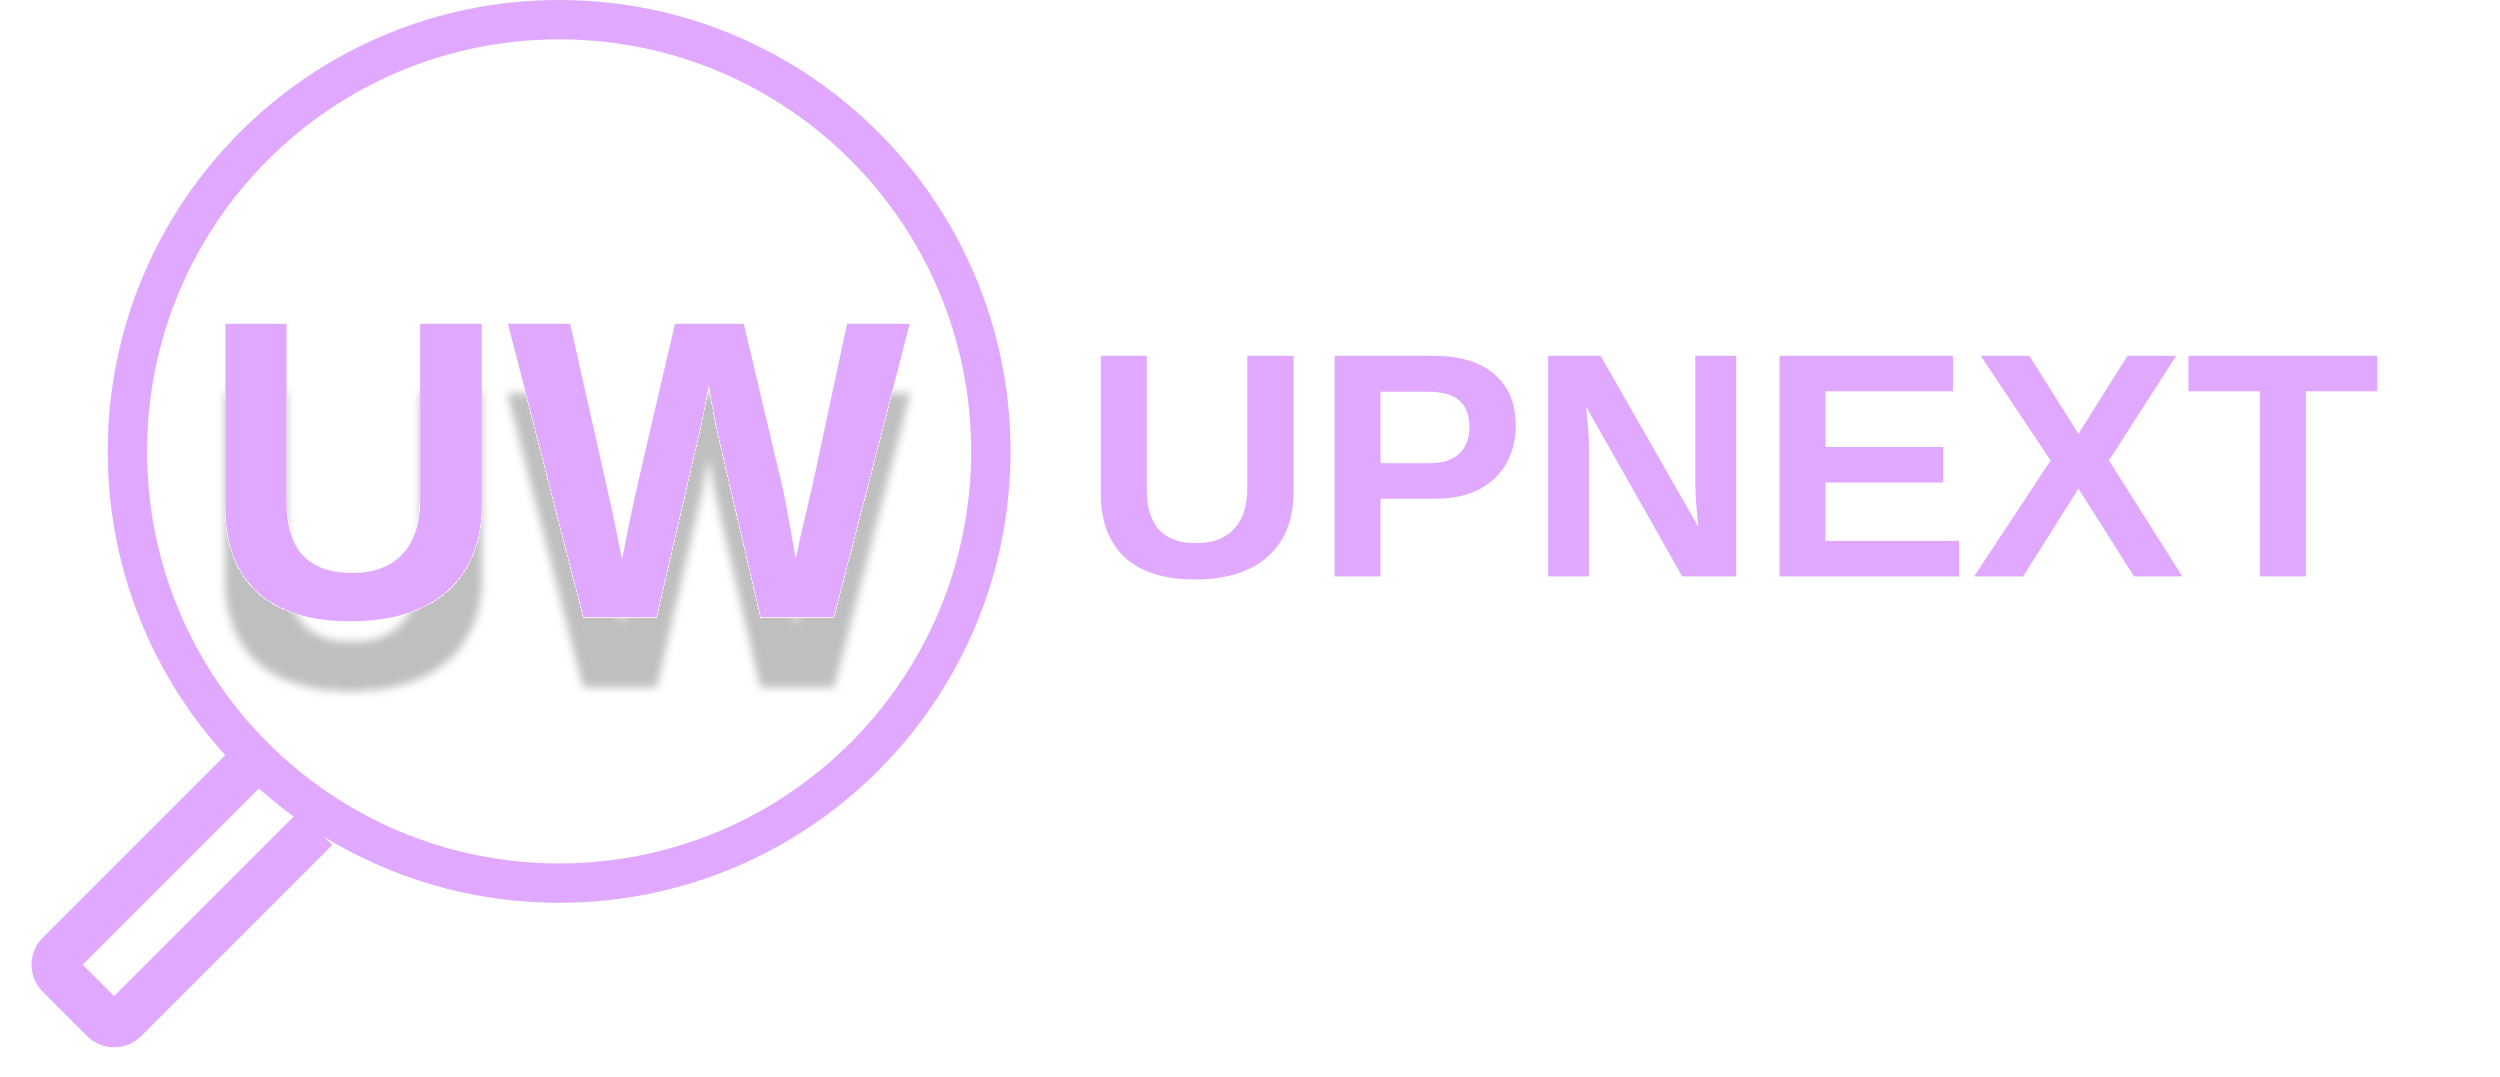
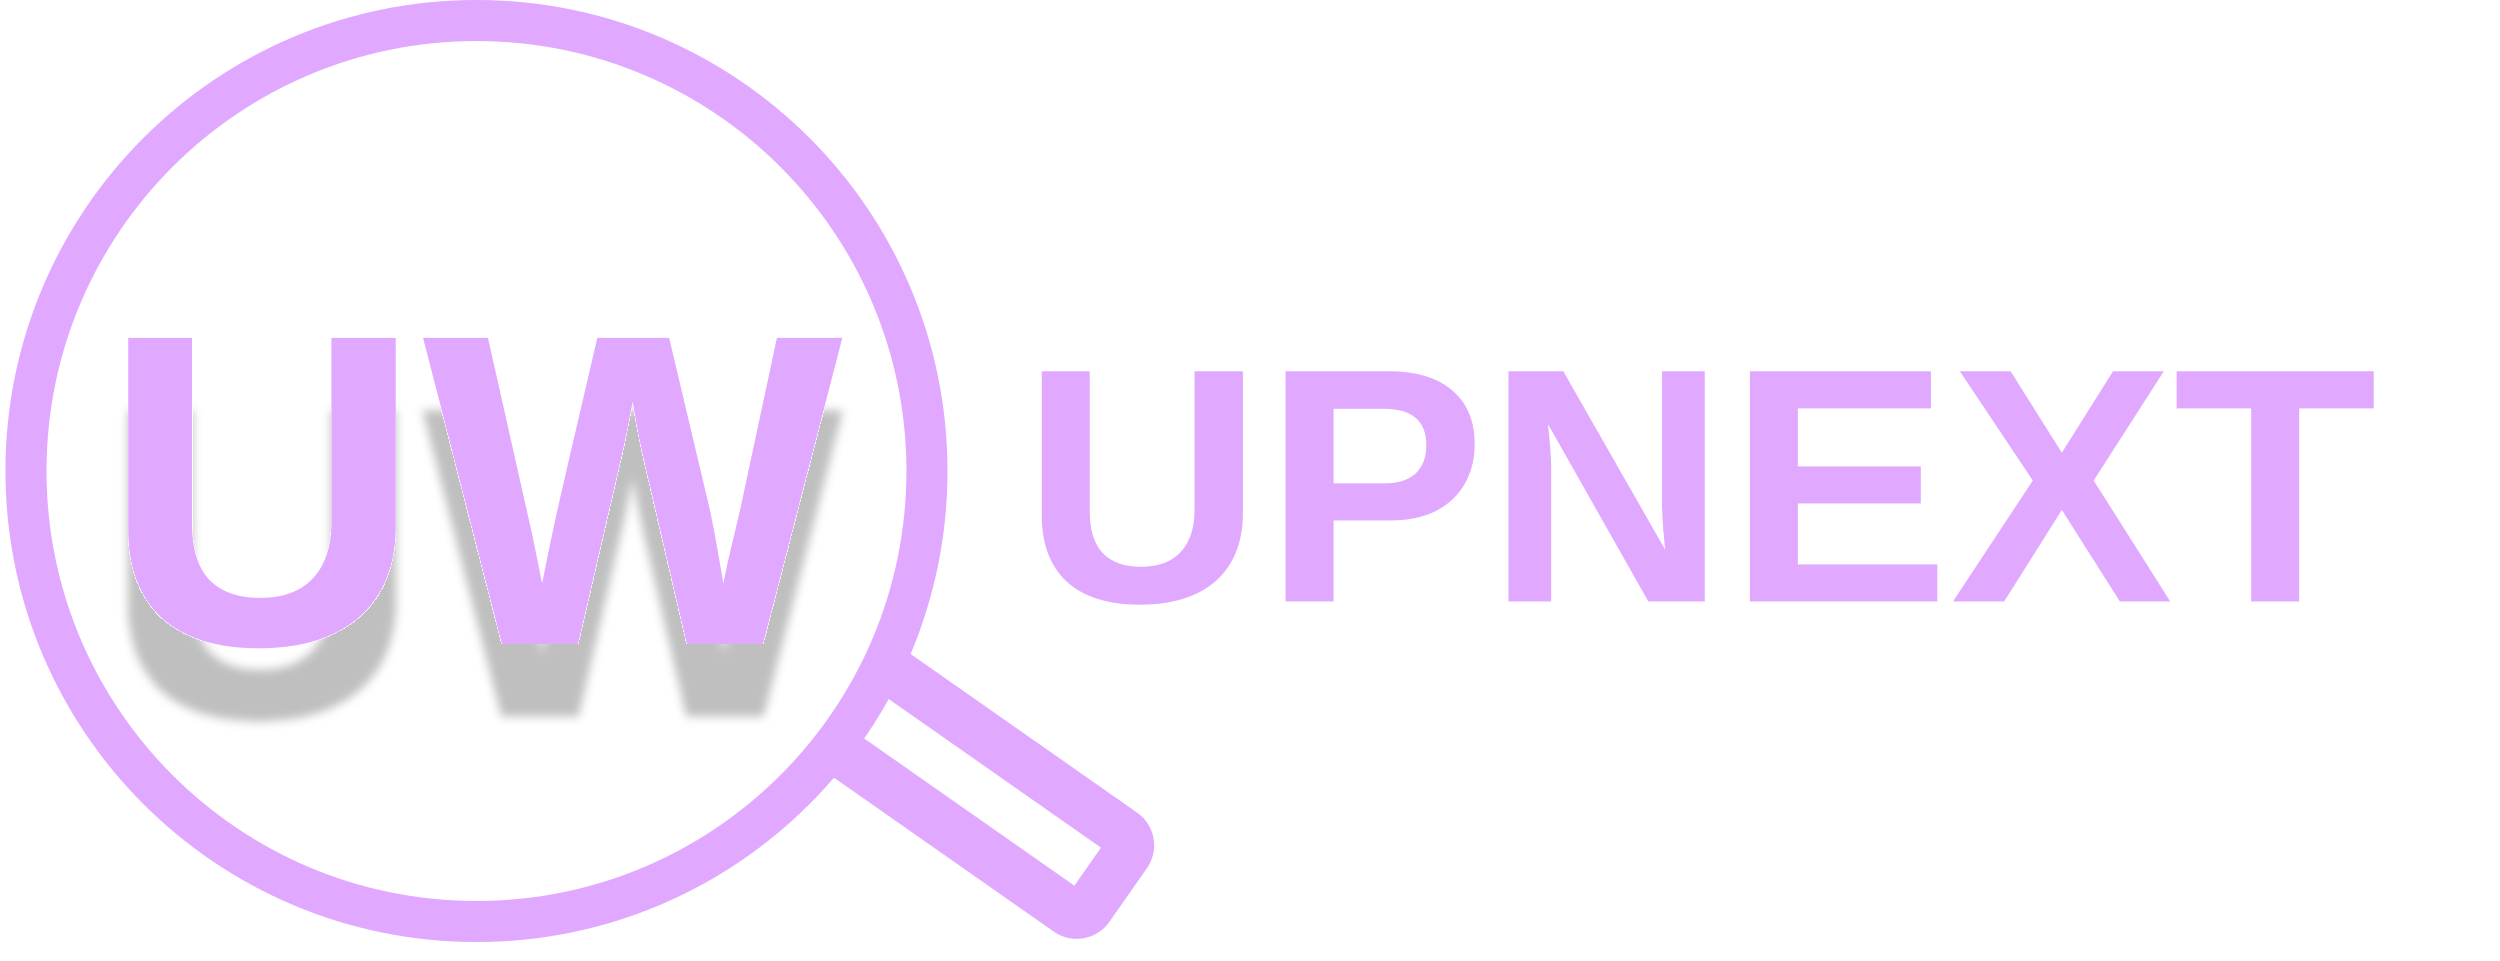
- <svg xmlns="http://www.w3.org/2000/svg" width="144" height="62" viewBox="0 0 144 62" fill="none">
-   <circle cx="32.206" cy="26" r="24.867" stroke="#E1A8FF" stroke-width="2.267" />
-   <g filter="url(#filter0_d_29_224)">
-     <path d="M20.174 35.785C17.846 35.785 16.06 35.223 14.818 34.099C13.594 32.954 12.983 31.327 12.983 29.216V18.651H16.504V28.949C16.504 30.291 16.82 31.307 17.451 31.997C18.102 32.668 19.04 33.004 20.263 33.004C21.525 33.004 22.492 32.648 23.163 31.938C23.853 31.208 24.199 30.172 24.199 28.831V18.651H27.75V29.038C27.75 31.189 27.089 32.856 25.767 34.039C24.445 35.203 22.581 35.785 20.174 35.785ZM48.021 35.549H43.819L41.54 25.783C41.264 24.639 41.027 23.435 40.83 22.172C40.633 23.218 40.475 24.017 40.356 24.569C40.238 25.102 39.39 28.762 37.811 35.549H33.609L29.259 18.651H32.84L35.296 29.571L35.829 32.205C36.046 31.1 36.263 30.044 36.48 29.038C36.697 28.012 37.496 24.55 38.877 18.651H42.842L44.973 27.647C45.151 28.318 45.437 29.837 45.831 32.205L46.127 30.814L46.778 28.061L48.791 18.651H52.401L48.021 35.549Z" fill="#E1A8FF" />
+ <svg xmlns="http://www.w3.org/2000/svg" width="138" height="53" viewBox="0 0 138 53" fill="none">
+   <circle cx="26.301" cy="26" r="24.867" stroke="#E1A8FF" stroke-width="2.267" />
+   <g filter="url(#filter0_d_81_635)">
+     <path d="M14.269 35.785C11.941 35.785 10.155 35.223 8.913 34.099C7.689 32.954 7.078 31.327 7.078 29.216V18.651H10.599V28.949C10.599 30.291 10.915 31.307 11.546 31.997C12.197 32.668 13.135 33.004 14.358 33.004C15.62 33.004 16.587 32.648 17.258 31.938C17.948 31.208 18.294 30.172 18.294 28.831V18.651H21.845V29.038C21.845 31.189 21.184 32.856 19.862 34.039C18.54 35.203 16.676 35.785 14.269 35.785ZM42.116 35.549H37.914L35.635 25.783C35.359 24.639 35.122 23.435 34.925 22.172C34.728 23.218 34.57 24.017 34.452 24.569C34.333 25.102 33.485 28.762 31.906 35.549H27.704L23.354 18.651H26.935L29.391 29.571L29.924 32.205C30.141 31.1 30.358 30.044 30.575 29.038C30.792 28.012 31.591 24.55 32.972 18.651H36.937L39.068 27.647C39.246 28.318 39.532 29.837 39.926 32.205L40.222 30.814L40.873 28.061L42.886 18.651H46.496L42.116 35.549Z" fill="#E1A8FF" />
  </g>
-   <path d="M68.817 33.378C67.067 33.378 65.724 32.955 64.79 32.11C63.87 31.25 63.41 30.026 63.41 28.439V20.495H66.058V28.238C66.058 29.247 66.295 30.011 66.77 30.53C67.259 31.034 67.964 31.287 68.884 31.287C69.833 31.287 70.56 31.02 71.064 30.486C71.584 29.937 71.843 29.158 71.843 28.149V20.495H74.513V28.305C74.513 29.922 74.016 31.175 73.022 32.065C72.028 32.941 70.627 33.378 68.817 33.378ZM87.308 24.522C87.308 25.338 87.122 26.072 86.751 26.725C86.38 27.363 85.846 27.86 85.149 28.216C84.452 28.557 83.629 28.728 82.679 28.728H79.52V33.2H76.872V20.495H82.568C84.096 20.495 85.268 20.851 86.084 21.563C86.9 22.26 87.308 23.247 87.308 24.522ZM84.637 24.567C84.637 23.232 83.851 22.564 82.279 22.564H79.52V26.681H82.346C83.072 26.681 83.636 26.503 84.037 26.147C84.437 25.776 84.637 25.249 84.637 24.567ZM96.893 33.2L91.353 23.41C91.456 24.359 91.516 25.123 91.531 25.702V33.2H89.172V20.495H92.198L97.828 30.352C97.724 29.447 97.665 28.624 97.65 27.882V20.495H100.008V33.2H96.893ZM102.5 33.2V20.495H112.491V22.542H105.148V25.746H111.935V27.793H105.148V31.153H112.847V33.2H102.5ZM122.922 33.2L119.718 28.149L116.536 33.2H113.71L118.116 26.525L114.088 20.495H116.892L119.718 24.989L122.544 20.495H125.348L121.476 26.525L125.704 33.2H122.922ZM132.819 22.542V33.2H130.171V22.542H126.055V20.495H136.936V22.542H132.819Z" fill="#E1A8FF" />
-   <path fill-rule="evenodd" clip-rule="evenodd" d="M13.47 43L2.459 54.011C1.6 54.87 1.6 56.263 2.459 57.122L5.018 59.681C5.877 60.54 7.27 60.54 8.129 59.681L19.14 48.67L17.21 46.74L6.573 57.377L4.763 55.567L15.4 44.93L13.47 43Z" fill="#E1A8FF" />
+   <path d="M62.912 33.378C61.161 33.378 59.819 32.955 58.884 32.11C57.965 31.25 57.505 30.026 57.505 28.439V20.495H60.153V28.238C60.153 29.247 60.39 30.011 60.865 30.53C61.354 31.034 62.059 31.287 62.978 31.287C63.928 31.287 64.655 31.02 65.159 30.486C65.678 29.937 65.938 29.158 65.938 28.149V20.495H68.608V28.305C68.608 29.922 68.111 31.175 67.117 32.065C66.123 32.941 64.721 33.378 62.912 33.378ZM81.402 24.522C81.402 25.338 81.217 26.072 80.846 26.725C80.475 27.363 79.941 27.86 79.244 28.216C78.547 28.557 77.723 28.728 76.774 28.728H73.614V33.2H70.966V20.495H76.663C78.191 20.495 79.362 20.851 80.178 21.563C80.994 22.26 81.402 23.247 81.402 24.522ZM78.732 24.567C78.732 23.232 77.946 22.564 76.374 22.564H73.614V26.681H76.44C77.167 26.681 77.731 26.503 78.131 26.147C78.532 25.776 78.732 25.249 78.732 24.567ZM90.988 33.2L85.447 23.41C85.551 24.359 85.611 25.123 85.625 25.702V33.2H83.267V20.495H86.293L91.922 30.352C91.819 29.447 91.759 28.624 91.744 27.882V20.495H94.103V33.2H90.988ZM96.595 33.2V20.495H106.586V22.542H99.243V25.746H106.029V27.793H99.243V31.153H106.942V33.2H96.595ZM117.017 33.2L113.813 28.149L110.631 33.2H107.805L112.211 26.525L108.183 20.495H110.987L113.813 24.989L116.639 20.495H119.442L115.571 26.525L119.798 33.2H117.017ZM126.914 22.542V33.2H124.266V22.542H120.15V20.495H131.03V22.542H126.914Z" fill="#E1A8FF" />
+   <path fill-rule="evenodd" clip-rule="evenodd" d="M45.685 42.683L58.173 51.427C59.168 52.124 60.54 51.882 61.237 50.887L63.312 47.923C64.009 46.928 63.767 45.556 62.772 44.859L49.709 35.712L48.34 38.085L60.773 46.791L59.305 48.888L47.054 40.31L45.685 42.683Z" fill="#E1A8FF" />
  <defs>
-     <filter id="filter0_d_29_224" x="12.483" y="18.651" width="40.418" height="21.634" filterUnits="userSpaceOnUse" color-interpolation-filters="sRGB">
+     <filter id="filter0_d_81_635" x="6.578" y="18.651" width="40.419" height="21.634" filterUnits="userSpaceOnUse" color-interpolation-filters="sRGB">
      <feFlood flood-opacity="0" result="BackgroundImageFix" />
      <feColorMatrix in="SourceAlpha" type="matrix" values="0 0 0 0 0 0 0 0 0 0 0 0 0 0 0 0 0 0 127 0" result="hardAlpha" />
      <feOffset dy="4" />
      <feGaussianBlur stdDeviation="0.25" />
      <feComposite in2="hardAlpha" operator="out" />
      <feColorMatrix type="matrix" values="0 0 0 0 0 0 0 0 0 0 0 0 0 0 0 0 0 0 0.25 0" />
-       <feBlend mode="normal" in2="BackgroundImageFix" result="effect1_dropShadow_29_224" />
-       <feBlend mode="normal" in="SourceGraphic" in2="effect1_dropShadow_29_224" result="shape" />
+       <feBlend mode="normal" in2="BackgroundImageFix" result="effect1_dropShadow_81_635" />
+       <feBlend mode="normal" in="SourceGraphic" in2="effect1_dropShadow_81_635" result="shape" />
    </filter>
  </defs>
</svg>
